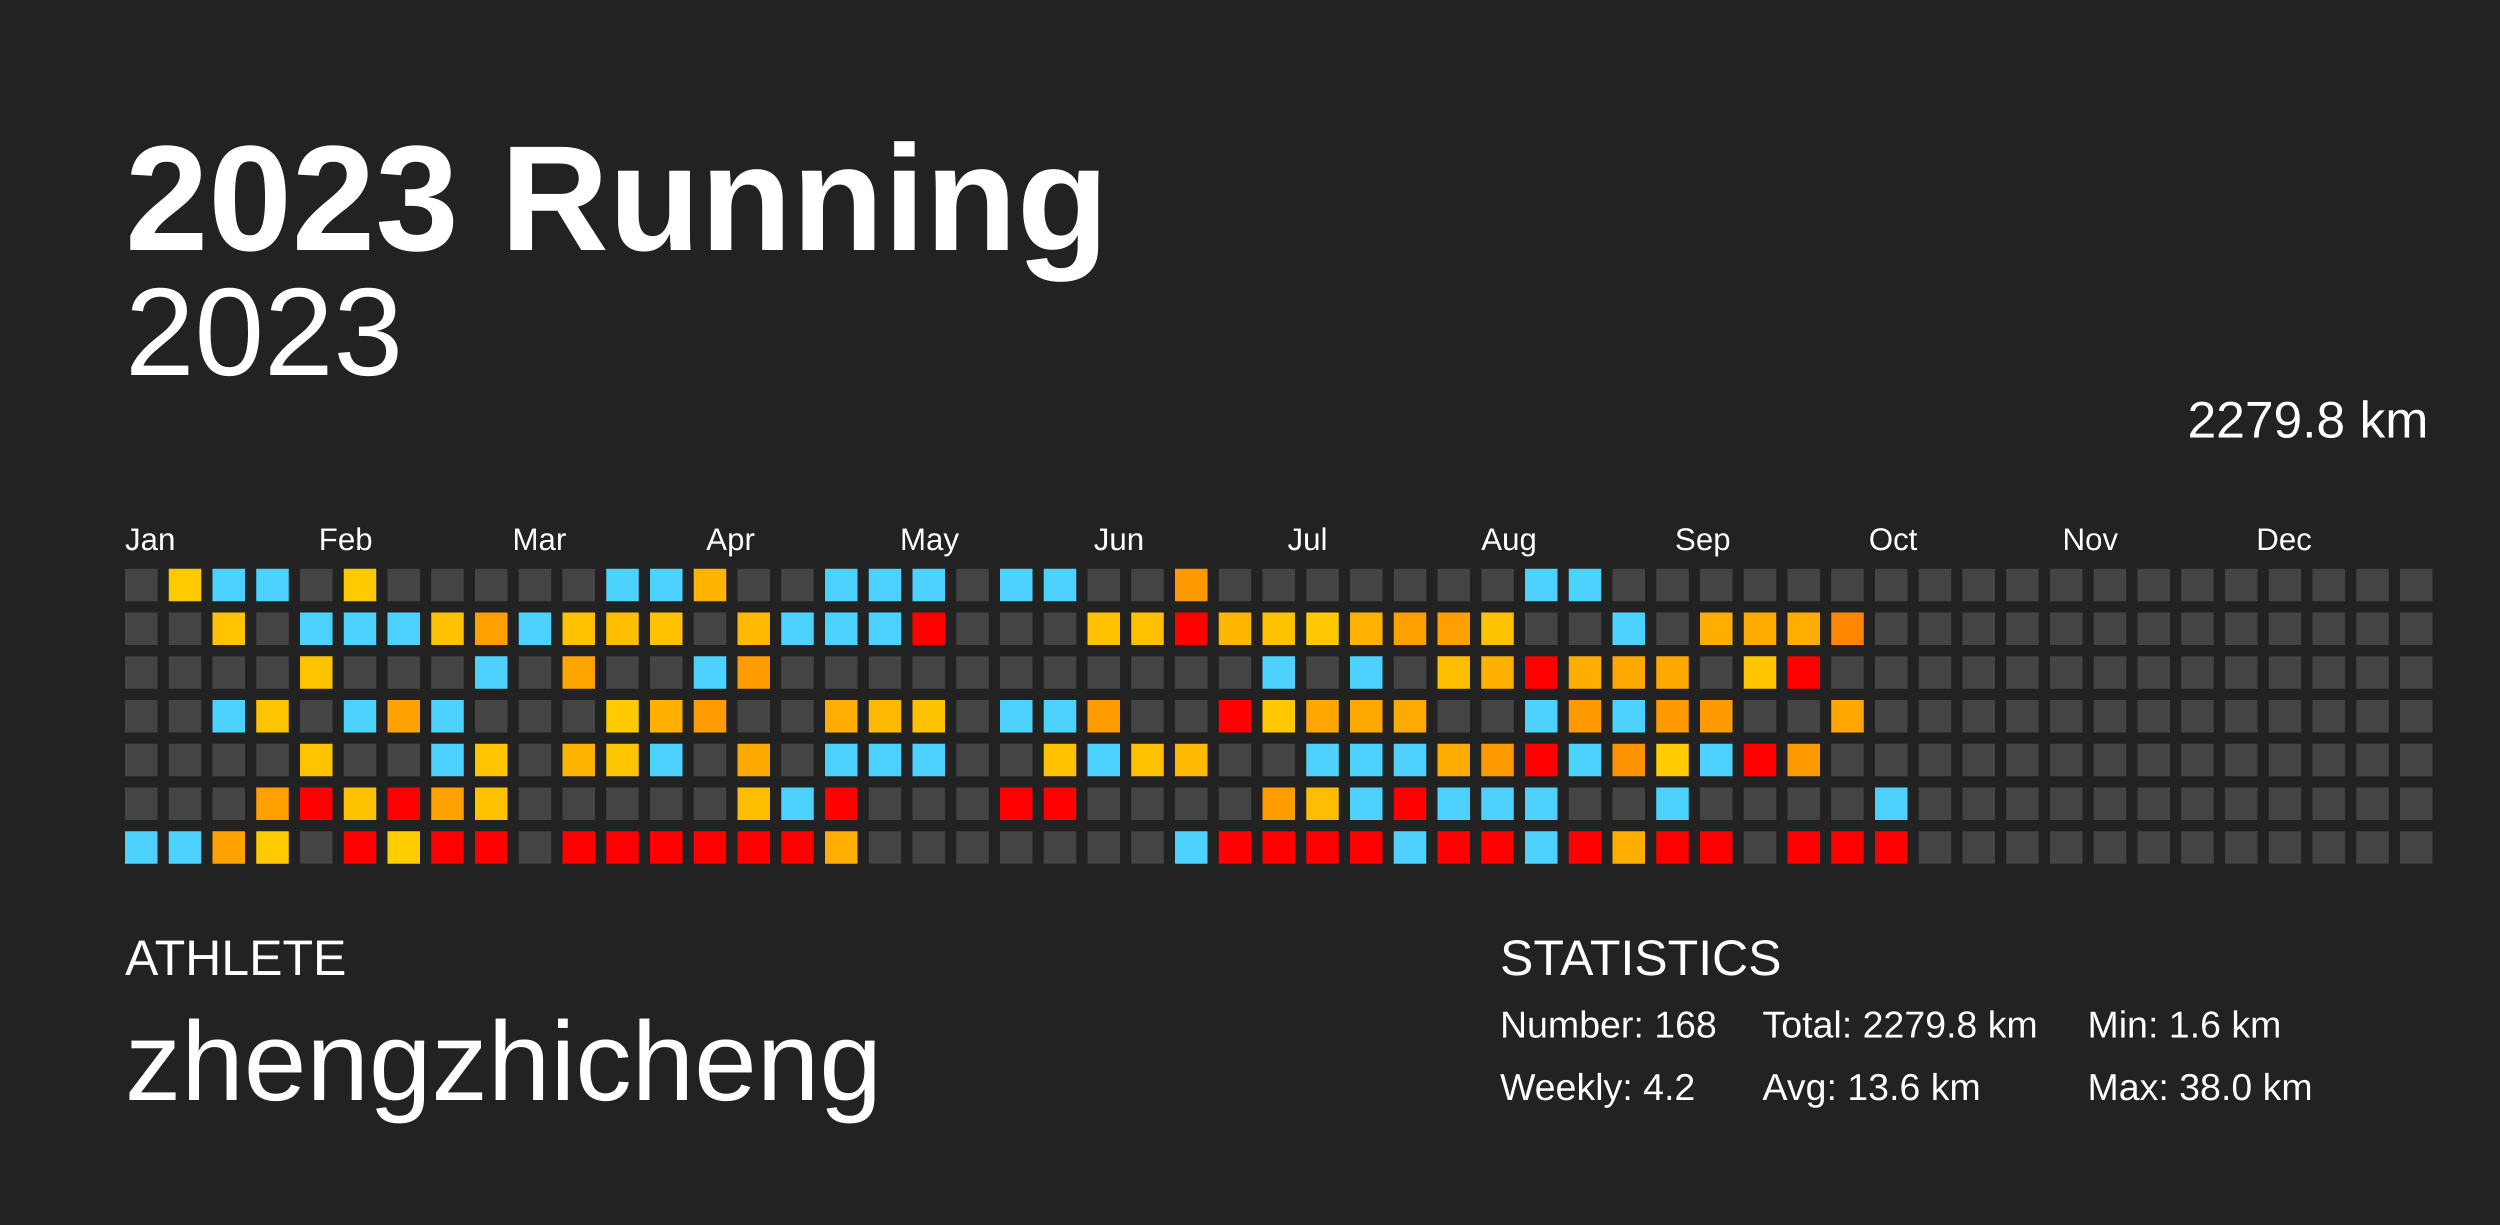
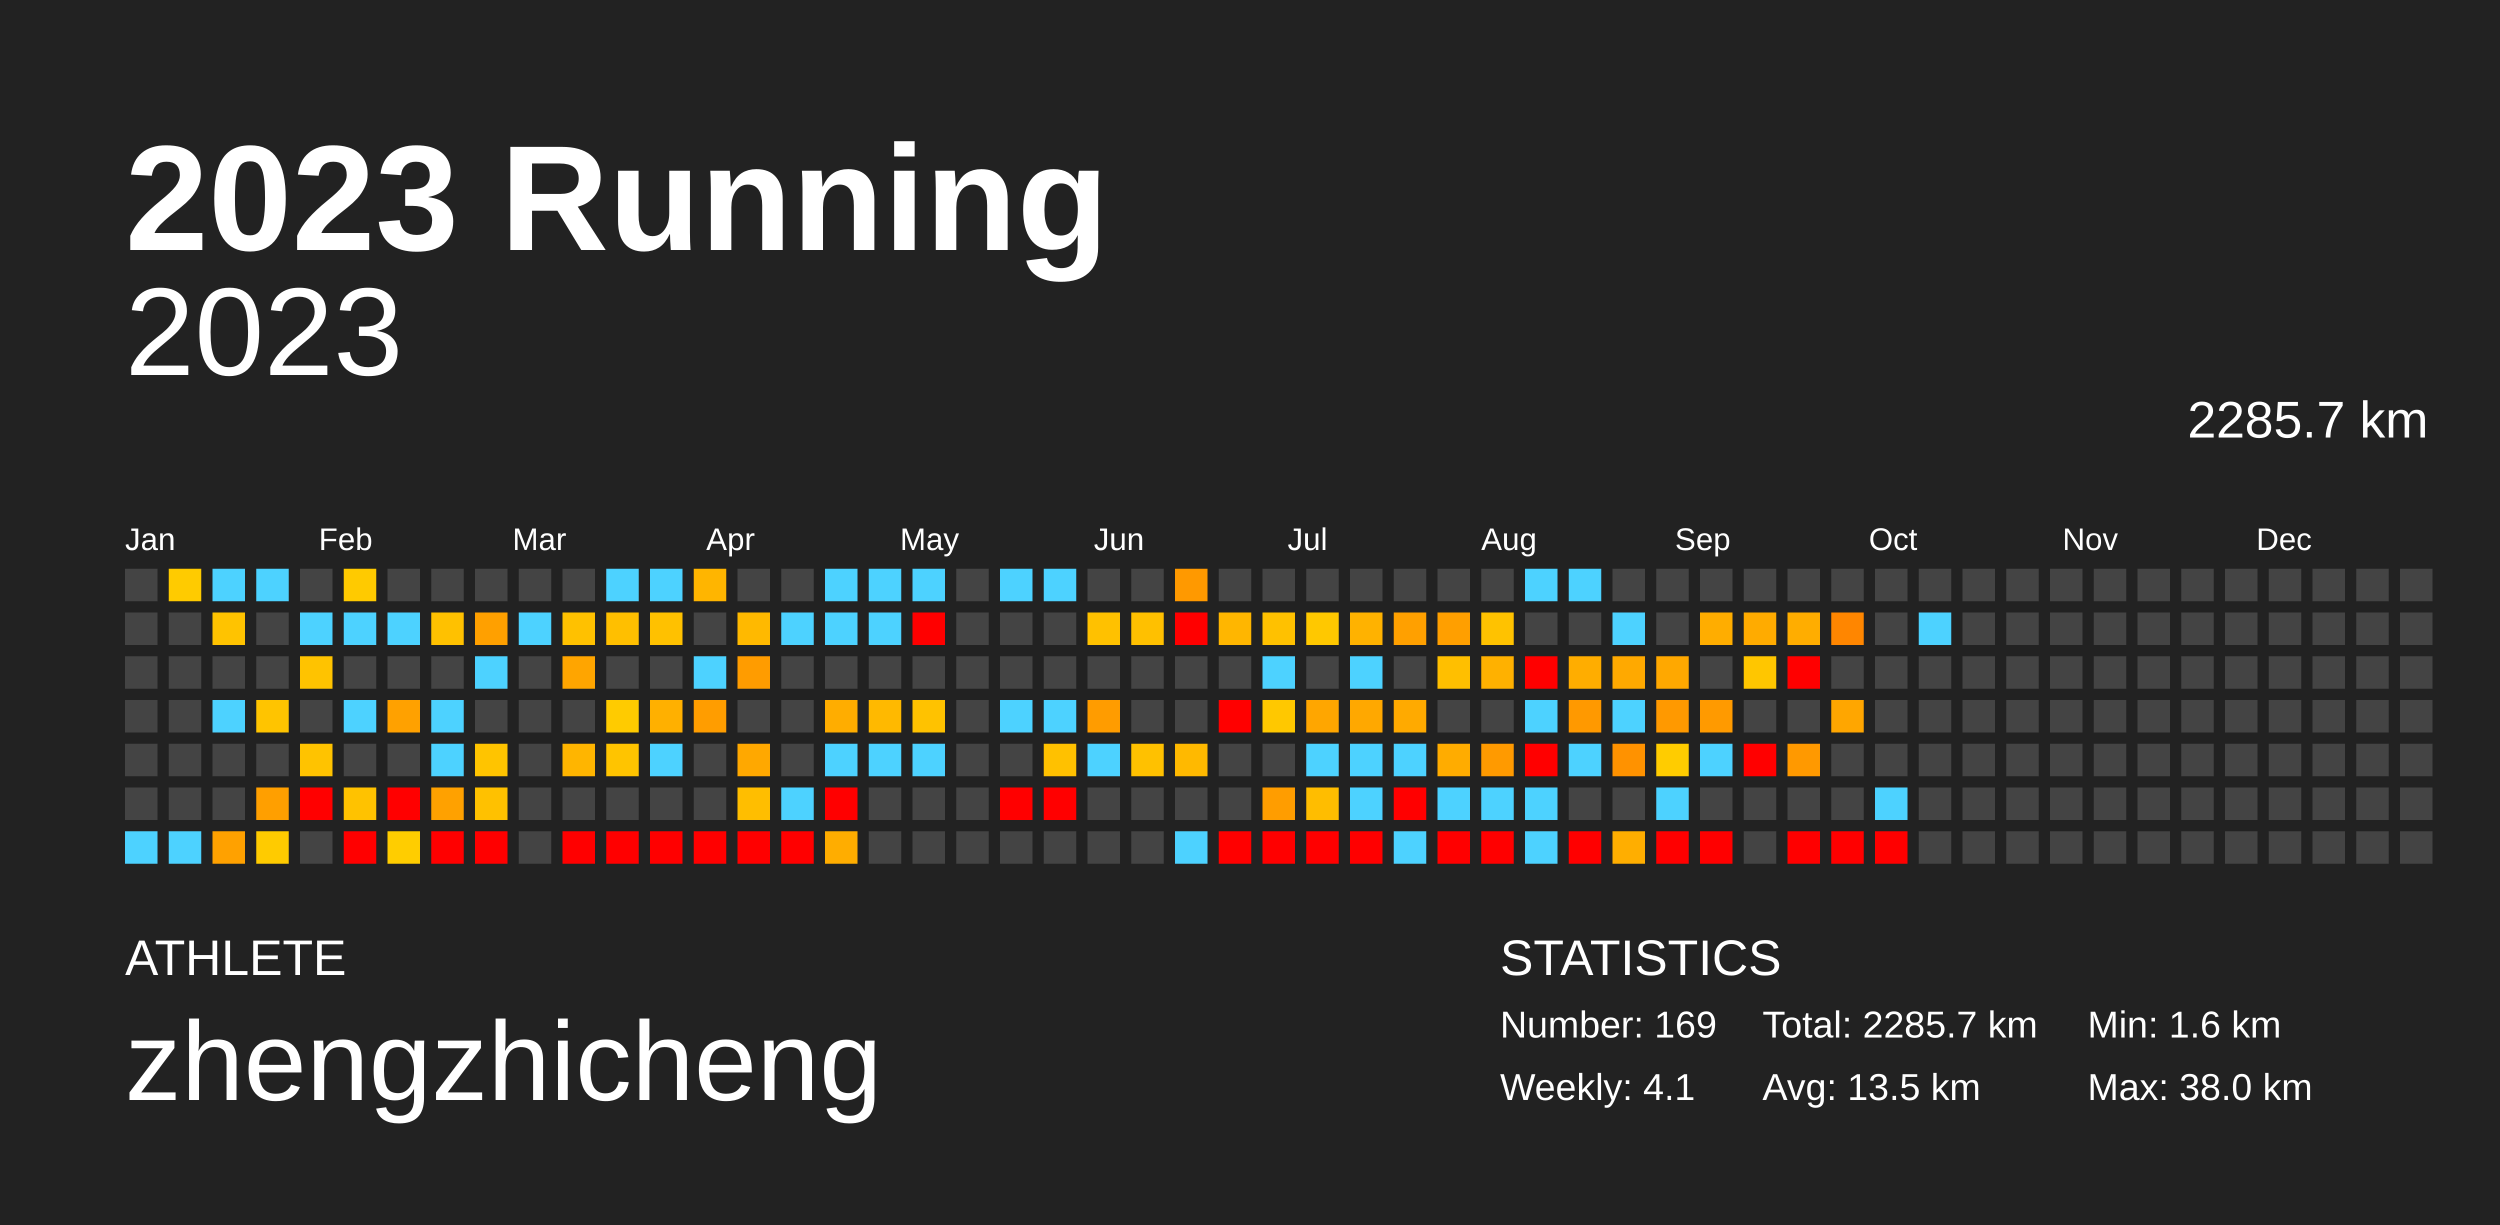
<svg xmlns="http://www.w3.org/2000/svg" baseProfile="full" height="98mm" version="1.1" viewBox="0,0,200,98" width="200mm">
  <defs />
  <rect fill="#222222" height="98" width="200" x="0" y="0" />
  <text fill="#FFFFFF" style="font-size:12px; font-family:Arial; font-weight:bold;" x="10" y="20">2023 Running</text>
  <text fill="#FFFFFF" style="font-size:4px; font-family:Arial" x="10" y="78">ATHLETE</text>
  <text fill="#FFFFFF" style="font-size:9px; font-family:Arial" x="10" y="88">zhengzhicheng</text>
  <text fill="#FFFFFF" style="font-size:4px; font-family:Arial" x="120" y="78">STATISTICS</text>
-   <text fill="#FFFFFF" style="font-size:3px; font-family:Arial" x="120" y="83">Number: 168</text>
-   <text fill="#FFFFFF" style="font-size:3px; font-family:Arial" x="120" y="88">Weekly: 4.2</text>
-   <text fill="#FFFFFF" style="font-size:3px; font-family:Arial" x="141" y="83">Total: 2279.8 km</text>
-   <text fill="#FFFFFF" style="font-size:3px; font-family:Arial" x="141" y="88">Avg: 13.6 km</text>
+   <text fill="#FFFFFF" style="font-size:3px; font-family:Arial" x="120" y="83">Number: 169</text>
+   <text fill="#FFFFFF" style="font-size:3px; font-family:Arial" x="120" y="88">Weekly: 4.1</text>
+   <text fill="#FFFFFF" style="font-size:3px; font-family:Arial" x="141" y="83">Total: 2285.7 km</text>
+   <text fill="#FFFFFF" style="font-size:3px; font-family:Arial" x="141" y="88">Avg: 13.5 km</text>
  <text fill="#FFFFFF" style="font-size:3px; font-family:Arial" x="167" y="83">Min: 1.6 km</text>
  <text fill="#FFFFFF" style="font-size:3px; font-family:Arial" x="167" y="88">Max: 38.0 km</text>
  <text alignment-baseline="hanging" fill="#FFFFFF" style="font-size:10.0px; font-family:Arial;" x="10" y="30">2023</text>
-   <text alignment-baseline="hanging" fill="#FFFFFF" style="font-size:4.125px; font-family:Arial;" x="175" y="35">2279.8 km</text>
+   <text alignment-baseline="hanging" fill="#FFFFFF" style="font-size:4.125px; font-family:Arial;" x="175" y="35">2285.7 km</text>
  <text fill="#FFFFFF" style="font-size:2.5px; font-family:Arial" x="10.0" y="44">Jan</text>
  <text fill="#FFFFFF" style="font-size:2.5px; font-family:Arial" x="25.5" y="44">Feb</text>
  <text fill="#FFFFFF" style="font-size:2.5px; font-family:Arial" x="41.0" y="44">Mar</text>
  <text fill="#FFFFFF" style="font-size:2.5px; font-family:Arial" x="56.5" y="44">Apr</text>
  <text fill="#FFFFFF" style="font-size:2.5px; font-family:Arial" x="72.0" y="44">May</text>
  <text fill="#FFFFFF" style="font-size:2.5px; font-family:Arial" x="87.5" y="44">Jun</text>
  <text fill="#FFFFFF" style="font-size:2.5px; font-family:Arial" x="103.0" y="44">Jul</text>
  <text fill="#FFFFFF" style="font-size:2.5px; font-family:Arial" x="118.5" y="44">Aug</text>
  <text fill="#FFFFFF" style="font-size:2.5px; font-family:Arial" x="134.0" y="44">Sep</text>
  <text fill="#FFFFFF" style="font-size:2.5px; font-family:Arial" x="149.5" y="44">Oct</text>
  <text fill="#FFFFFF" style="font-size:2.5px; font-family:Arial" x="165.0" y="44">Nov</text>
  <text fill="#FFFFFF" style="font-size:2.5px; font-family:Arial" x="180.5" y="44">Dec</text>
  <rect fill="#444444" height="2.6" width="2.6" x="10.0" y="45.5" />
  <rect fill="#444444" height="2.6" width="2.6" x="10.0" y="49.0" />
  <rect fill="#444444" height="2.6" width="2.6" x="10.0" y="52.5" />
  <rect fill="#444444" height="2.6" width="2.6" x="10.0" y="56.0" />
  <rect fill="#444444" height="2.6" width="2.6" x="10.0" y="59.5" />
  <rect fill="#444444" height="2.6" width="2.6" x="10.0" y="63.0" />
  <rect fill="#4dd2ff" height="2.6" width="2.6" x="10.0" y="66.5" />
  <rect fill="#ffcb00" height="2.6" width="2.6" x="13.5" y="45.5" />
  <rect fill="#444444" height="2.6" width="2.6" x="13.5" y="49.0" />
  <rect fill="#444444" height="2.6" width="2.6" x="13.5" y="52.5" />
  <rect fill="#444444" height="2.6" width="2.6" x="13.5" y="56.0" />
  <rect fill="#444444" height="2.6" width="2.6" x="13.5" y="59.5" />
  <rect fill="#444444" height="2.6" width="2.6" x="13.5" y="63.0" />
  <rect fill="#4dd2ff" height="2.6" width="2.6" x="13.5" y="66.5" />
  <rect fill="#4dd2ff" height="2.6" width="2.6" x="17.0" y="45.5" />
  <rect fill="#ffc300" height="2.6" width="2.6" x="17.0" y="49.0" />
  <rect fill="#444444" height="2.6" width="2.6" x="17.0" y="52.5" />
  <rect fill="#4dd2ff" height="2.6" width="2.6" x="17.0" y="56.0" />
  <rect fill="#444444" height="2.6" width="2.6" x="17.0" y="59.5" />
  <rect fill="#444444" height="2.6" width="2.6" x="17.0" y="63.0" />
  <rect fill="#ffa100" height="2.6" width="2.6" x="17.0" y="66.5" />
  <rect fill="#4dd2ff" height="2.6" width="2.6" x="20.5" y="45.5" />
  <rect fill="#444444" height="2.6" width="2.6" x="20.5" y="49.0" />
  <rect fill="#444444" height="2.6" width="2.6" x="20.5" y="52.5" />
  <rect fill="#ffc400" height="2.6" width="2.6" x="20.5" y="56.0" />
  <rect fill="#444444" height="2.6" width="2.6" x="20.5" y="59.5" />
  <rect fill="#ff9f00" height="2.6" width="2.6" x="20.5" y="63.0" />
  <rect fill="#ffcb00" height="2.6" width="2.6" x="20.5" y="66.5" />
  <rect fill="#444444" height="2.6" width="2.6" x="24.0" y="45.5" />
  <rect fill="#4dd2ff" height="2.6" width="2.6" x="24.0" y="49.0" />
  <rect fill="#ffc300" height="2.6" width="2.6" x="24.0" y="52.5" />
  <rect fill="#444444" height="2.6" width="2.6" x="24.0" y="56.0" />
  <rect fill="#ffc300" height="2.6" width="2.6" x="24.0" y="59.5" />
  <rect fill="red" height="2.6" width="2.6" x="24.0" y="63.0" />
  <rect fill="#444444" height="2.6" width="2.6" x="24.0" y="66.5" />
  <rect fill="#ffca00" height="2.6" width="2.6" x="27.5" y="45.5" />
  <rect fill="#4dd2ff" height="2.6" width="2.6" x="27.5" y="49.0" />
  <rect fill="#444444" height="2.6" width="2.6" x="27.5" y="52.5" />
  <rect fill="#4dd2ff" height="2.6" width="2.6" x="27.5" y="56.0" />
  <rect fill="#444444" height="2.6" width="2.6" x="27.5" y="59.5" />
  <rect fill="#ffc200" height="2.6" width="2.6" x="27.5" y="63.0" />
  <rect fill="red" height="2.6" width="2.6" x="27.5" y="66.5" />
  <rect fill="#444444" height="2.6" width="2.6" x="31.0" y="45.5" />
  <rect fill="#4dd2ff" height="2.6" width="2.6" x="31.0" y="49.0" />
  <rect fill="#444444" height="2.6" width="2.6" x="31.0" y="52.5" />
  <rect fill="#ffa100" height="2.6" width="2.6" x="31.0" y="56.0" />
  <rect fill="#444444" height="2.6" width="2.6" x="31.0" y="59.5" />
  <rect fill="red" height="2.6" width="2.6" x="31.0" y="63.0" />
  <rect fill="#ffcd00" height="2.6" width="2.6" x="31.0" y="66.5" />
  <rect fill="#444444" height="2.6" width="2.6" x="34.5" y="45.5" />
  <rect fill="#ffc100" height="2.6" width="2.6" x="34.5" y="49.0" />
  <rect fill="#444444" height="2.6" width="2.6" x="34.5" y="52.5" />
  <rect fill="#4dd2ff" height="2.6" width="2.6" x="34.5" y="56.0" />
  <rect fill="#4dd2ff" height="2.6" width="2.6" x="34.5" y="59.5" />
  <rect fill="#ffa100" height="2.6" width="2.6" x="34.5" y="63.0" />
  <rect fill="red" height="2.6" width="2.6" x="34.5" y="66.5" />
  <rect fill="#444444" height="2.6" width="2.6" x="38.0" y="45.5" />
  <rect fill="#ffa000" height="2.6" width="2.6" x="38.0" y="49.0" />
  <rect fill="#4dd2ff" height="2.6" width="2.6" x="38.0" y="52.5" />
  <rect fill="#444444" height="2.6" width="2.6" x="38.0" y="56.0" />
  <rect fill="#ffc400" height="2.6" width="2.6" x="38.0" y="59.5" />
  <rect fill="#ffc100" height="2.6" width="2.6" x="38.0" y="63.0" />
  <rect fill="red" height="2.6" width="2.6" x="38.0" y="66.5" />
  <rect fill="#444444" height="2.6" width="2.6" x="41.5" y="45.5" />
  <rect fill="#4dd2ff" height="2.6" width="2.6" x="41.5" y="49.0" />
  <rect fill="#444444" height="2.6" width="2.6" x="41.5" y="52.5" />
  <rect fill="#444444" height="2.6" width="2.6" x="41.5" y="56.0" />
  <rect fill="#444444" height="2.6" width="2.6" x="41.5" y="59.5" />
  <rect fill="#444444" height="2.6" width="2.6" x="41.5" y="63.0" />
  <rect fill="#444444" height="2.6" width="2.6" x="41.5" y="66.5" />
  <rect fill="#444444" height="2.6" width="2.6" x="45.0" y="45.5" />
  <rect fill="#ffc100" height="2.6" width="2.6" x="45.0" y="49.0" />
  <rect fill="#ffa500" height="2.6" width="2.6" x="45.0" y="52.5" />
  <rect fill="#444444" height="2.6" width="2.6" x="45.0" y="56.0" />
  <rect fill="#ffb500" height="2.6" width="2.6" x="45.0" y="59.5" />
  <rect fill="#444444" height="2.6" width="2.6" x="45.0" y="63.0" />
  <rect fill="red" height="2.6" width="2.6" x="45.0" y="66.5" />
  <rect fill="#4dd2ff" height="2.6" width="2.6" x="48.5" y="45.5" />
  <rect fill="#ffbf00" height="2.6" width="2.6" x="48.5" y="49.0" />
  <rect fill="#444444" height="2.6" width="2.6" x="48.5" y="52.5" />
  <rect fill="#ffcb00" height="2.6" width="2.6" x="48.5" y="56.0" />
  <rect fill="#ffc400" height="2.6" width="2.6" x="48.5" y="59.5" />
  <rect fill="#444444" height="2.6" width="2.6" x="48.5" y="63.0" />
  <rect fill="red" height="2.6" width="2.6" x="48.5" y="66.5" />
  <rect fill="#4dd2ff" height="2.6" width="2.6" x="52.0" y="45.5" />
  <rect fill="#ffc100" height="2.6" width="2.6" x="52.0" y="49.0" />
  <rect fill="#444444" height="2.6" width="2.6" x="52.0" y="52.5" />
  <rect fill="#ffb000" height="2.6" width="2.6" x="52.0" y="56.0" />
  <rect fill="#4dd2ff" height="2.6" width="2.6" x="52.0" y="59.5" />
  <rect fill="#444444" height="2.6" width="2.6" x="52.0" y="63.0" />
  <rect fill="red" height="2.6" width="2.6" x="52.0" y="66.5" />
  <rect fill="#ffb500" height="2.6" width="2.6" x="55.5" y="45.5" />
  <rect fill="#444444" height="2.6" width="2.6" x="55.5" y="49.0" />
  <rect fill="#4dd2ff" height="2.6" width="2.6" x="55.5" y="52.5" />
  <rect fill="#ff9d00" height="2.6" width="2.6" x="55.5" y="56.0" />
  <rect fill="#444444" height="2.6" width="2.6" x="55.5" y="59.5" />
  <rect fill="#444444" height="2.6" width="2.6" x="55.5" y="63.0" />
  <rect fill="red" height="2.6" width="2.6" x="55.5" y="66.5" />
  <rect fill="#444444" height="2.6" width="2.6" x="59.0" y="45.5" />
  <rect fill="#ffb900" height="2.6" width="2.6" x="59.0" y="49.0" />
  <rect fill="#ff9c00" height="2.6" width="2.6" x="59.0" y="52.5" />
  <rect fill="#444444" height="2.6" width="2.6" x="59.0" y="56.0" />
  <rect fill="#ffa800" height="2.6" width="2.6" x="59.0" y="59.5" />
  <rect fill="#ffbe00" height="2.6" width="2.6" x="59.0" y="63.0" />
  <rect fill="red" height="2.6" width="2.6" x="59.0" y="66.5" />
  <rect fill="#444444" height="2.6" width="2.6" x="62.5" y="45.5" />
  <rect fill="#4dd2ff" height="2.6" width="2.6" x="62.5" y="49.0" />
  <rect fill="#444444" height="2.6" width="2.6" x="62.5" y="52.5" />
  <rect fill="#444444" height="2.6" width="2.6" x="62.5" y="56.0" />
  <rect fill="#444444" height="2.6" width="2.6" x="62.5" y="59.5" />
  <rect fill="#4dd2ff" height="2.6" width="2.6" x="62.5" y="63.0" />
  <rect fill="red" height="2.6" width="2.6" x="62.5" y="66.5" />
  <rect fill="#4dd2ff" height="2.6" width="2.6" x="66.0" y="45.5" />
  <rect fill="#4dd2ff" height="2.6" width="2.6" x="66.0" y="49.0" />
  <rect fill="#444444" height="2.6" width="2.6" x="66.0" y="52.5" />
  <rect fill="#ffad00" height="2.6" width="2.6" x="66.0" y="56.0" />
  <rect fill="#4dd2ff" height="2.6" width="2.6" x="66.0" y="59.5" />
  <rect fill="red" height="2.6" width="2.6" x="66.0" y="63.0" />
  <rect fill="#ffad00" height="2.6" width="2.6" x="66.0" y="66.5" />
  <rect fill="#4dd2ff" height="2.6" width="2.6" x="69.5" y="45.5" />
  <rect fill="#4dd2ff" height="2.6" width="2.6" x="69.5" y="49.0" />
  <rect fill="#444444" height="2.6" width="2.6" x="69.5" y="52.5" />
  <rect fill="#ffb900" height="2.6" width="2.6" x="69.5" y="56.0" />
  <rect fill="#4dd2ff" height="2.6" width="2.6" x="69.5" y="59.5" />
  <rect fill="#444444" height="2.6" width="2.6" x="69.5" y="63.0" />
  <rect fill="#444444" height="2.6" width="2.6" x="69.5" y="66.5" />
  <rect fill="#4dd2ff" height="2.6" width="2.6" x="73.0" y="45.5" />
  <rect fill="red" height="2.6" width="2.6" x="73.0" y="49.0" />
  <rect fill="#444444" height="2.6" width="2.6" x="73.0" y="52.5" />
  <rect fill="#ffc200" height="2.6" width="2.6" x="73.0" y="56.0" />
  <rect fill="#4dd2ff" height="2.6" width="2.6" x="73.0" y="59.5" />
  <rect fill="#444444" height="2.6" width="2.6" x="73.0" y="63.0" />
  <rect fill="#444444" height="2.6" width="2.6" x="73.0" y="66.5" />
  <rect fill="#444444" height="2.6" width="2.6" x="76.5" y="45.5" />
  <rect fill="#444444" height="2.6" width="2.6" x="76.5" y="49.0" />
  <rect fill="#444444" height="2.6" width="2.6" x="76.5" y="52.5" />
  <rect fill="#444444" height="2.6" width="2.6" x="76.5" y="56.0" />
  <rect fill="#444444" height="2.6" width="2.6" x="76.5" y="59.5" />
  <rect fill="#444444" height="2.6" width="2.6" x="76.5" y="63.0" />
  <rect fill="#444444" height="2.6" width="2.6" x="76.5" y="66.5" />
  <rect fill="#4dd2ff" height="2.6" width="2.6" x="80.0" y="45.5" />
  <rect fill="#444444" height="2.6" width="2.6" x="80.0" y="49.0" />
  <rect fill="#444444" height="2.6" width="2.6" x="80.0" y="52.5" />
  <rect fill="#4dd2ff" height="2.6" width="2.6" x="80.0" y="56.0" />
  <rect fill="#444444" height="2.6" width="2.6" x="80.0" y="59.5" />
  <rect fill="red" height="2.6" width="2.6" x="80.0" y="63.0" />
  <rect fill="#444444" height="2.6" width="2.6" x="80.0" y="66.5" />
  <rect fill="#4dd2ff" height="2.6" width="2.6" x="83.5" y="45.5" />
  <rect fill="#444444" height="2.6" width="2.6" x="83.5" y="49.0" />
  <rect fill="#444444" height="2.6" width="2.6" x="83.5" y="52.5" />
  <rect fill="#4dd2ff" height="2.6" width="2.6" x="83.5" y="56.0" />
  <rect fill="#ffc100" height="2.6" width="2.6" x="83.5" y="59.5" />
  <rect fill="red" height="2.6" width="2.6" x="83.5" y="63.0" />
  <rect fill="#444444" height="2.6" width="2.6" x="83.5" y="66.5" />
  <rect fill="#444444" height="2.6" width="2.6" x="87.0" y="45.5" />
  <rect fill="#ffc100" height="2.6" width="2.6" x="87.0" y="49.0" />
  <rect fill="#444444" height="2.6" width="2.6" x="87.0" y="52.5" />
  <rect fill="#ff9c00" height="2.6" width="2.6" x="87.0" y="56.0" />
  <rect fill="#4dd2ff" height="2.6" width="2.6" x="87.0" y="59.5" />
  <rect fill="#444444" height="2.6" width="2.6" x="87.0" y="63.0" />
  <rect fill="#444444" height="2.6" width="2.6" x="87.0" y="66.5" />
  <rect fill="#444444" height="2.6" width="2.6" x="90.5" y="45.5" />
  <rect fill="#ffc000" height="2.6" width="2.6" x="90.5" y="49.0" />
  <rect fill="#444444" height="2.6" width="2.6" x="90.5" y="52.5" />
  <rect fill="#444444" height="2.6" width="2.6" x="90.5" y="56.0" />
  <rect fill="#ffc100" height="2.6" width="2.6" x="90.5" y="59.5" />
  <rect fill="#444444" height="2.6" width="2.6" x="90.5" y="63.0" />
  <rect fill="#444444" height="2.6" width="2.6" x="90.5" y="66.5" />
  <rect fill="#ff9900" height="2.6" width="2.6" x="94.0" y="45.5" />
  <rect fill="red" height="2.6" width="2.6" x="94.0" y="49.0" />
  <rect fill="#444444" height="2.6" width="2.6" x="94.0" y="52.5" />
  <rect fill="#444444" height="2.6" width="2.6" x="94.0" y="56.0" />
  <rect fill="#ffb900" height="2.6" width="2.6" x="94.0" y="59.5" />
  <rect fill="#444444" height="2.6" width="2.6" x="94.0" y="63.0" />
  <rect fill="#4dd2ff" height="2.6" width="2.6" x="94.0" y="66.5" />
  <rect fill="#444444" height="2.6" width="2.6" x="97.5" y="45.5" />
  <rect fill="#ffb600" height="2.6" width="2.6" x="97.5" y="49.0" />
  <rect fill="#444444" height="2.6" width="2.6" x="97.5" y="52.5" />
  <rect fill="red" height="2.6" width="2.6" x="97.5" y="56.0" />
  <rect fill="#444444" height="2.6" width="2.6" x="97.5" y="59.5" />
  <rect fill="#444444" height="2.6" width="2.6" x="97.5" y="63.0" />
  <rect fill="red" height="2.6" width="2.6" x="97.5" y="66.5" />
  <rect fill="#444444" height="2.6" width="2.6" x="101.0" y="45.5" />
  <rect fill="#ffc100" height="2.6" width="2.6" x="101.0" y="49.0" />
  <rect fill="#4dd2ff" height="2.6" width="2.6" x="101.0" y="52.5" />
  <rect fill="#ffc800" height="2.6" width="2.6" x="101.0" y="56.0" />
  <rect fill="#444444" height="2.6" width="2.6" x="101.0" y="59.5" />
  <rect fill="#ff9d00" height="2.6" width="2.6" x="101.0" y="63.0" />
  <rect fill="red" height="2.6" width="2.6" x="101.0" y="66.5" />
  <rect fill="#444444" height="2.6" width="2.6" x="104.5" y="45.5" />
  <rect fill="#ffc800" height="2.6" width="2.6" x="104.5" y="49.0" />
  <rect fill="#444444" height="2.6" width="2.6" x="104.5" y="52.5" />
  <rect fill="#ffa600" height="2.6" width="2.6" x="104.5" y="56.0" />
  <rect fill="#4dd2ff" height="2.6" width="2.6" x="104.5" y="59.5" />
  <rect fill="#ffbd00" height="2.6" width="2.6" x="104.5" y="63.0" />
  <rect fill="red" height="2.6" width="2.6" x="104.5" y="66.5" />
  <rect fill="#444444" height="2.6" width="2.6" x="108.0" y="45.5" />
  <rect fill="#ffb200" height="2.6" width="2.6" x="108.0" y="49.0" />
  <rect fill="#4dd2ff" height="2.6" width="2.6" x="108.0" y="52.5" />
  <rect fill="#ffa800" height="2.6" width="2.6" x="108.0" y="56.0" />
  <rect fill="#4dd2ff" height="2.6" width="2.6" x="108.0" y="59.5" />
  <rect fill="#4dd2ff" height="2.6" width="2.6" x="108.0" y="63.0" />
  <rect fill="red" height="2.6" width="2.6" x="108.0" y="66.5" />
  <rect fill="#444444" height="2.6" width="2.6" x="111.5" y="45.5" />
  <rect fill="#ffa000" height="2.6" width="2.6" x="111.5" y="49.0" />
  <rect fill="#444444" height="2.6" width="2.6" x="111.5" y="52.5" />
  <rect fill="#ffaa00" height="2.6" width="2.6" x="111.5" y="56.0" />
  <rect fill="#4dd2ff" height="2.6" width="2.6" x="111.5" y="59.5" />
  <rect fill="red" height="2.6" width="2.6" x="111.5" y="63.0" />
  <rect fill="#4dd2ff" height="2.6" width="2.6" x="111.5" y="66.5" />
  <rect fill="#444444" height="2.6" width="2.6" x="115.0" y="45.5" />
  <rect fill="#ff9f00" height="2.6" width="2.6" x="115.0" y="49.0" />
  <rect fill="#ffbf00" height="2.6" width="2.6" x="115.0" y="52.5" />
  <rect fill="#444444" height="2.6" width="2.6" x="115.0" y="56.0" />
  <rect fill="#ffac00" height="2.6" width="2.6" x="115.0" y="59.5" />
  <rect fill="#4dd2ff" height="2.6" width="2.6" x="115.0" y="63.0" />
  <rect fill="red" height="2.6" width="2.6" x="115.0" y="66.5" />
  <rect fill="#444444" height="2.6" width="2.6" x="118.5" y="45.5" />
  <rect fill="#ffc200" height="2.6" width="2.6" x="118.5" y="49.0" />
  <rect fill="#ffb100" height="2.6" width="2.6" x="118.5" y="52.5" />
  <rect fill="#444444" height="2.6" width="2.6" x="118.5" y="56.0" />
  <rect fill="#ff9a00" height="2.6" width="2.6" x="118.5" y="59.5" />
  <rect fill="#4dd2ff" height="2.6" width="2.6" x="118.5" y="63.0" />
  <rect fill="red" height="2.6" width="2.6" x="118.5" y="66.5" />
  <rect fill="#4dd2ff" height="2.6" width="2.6" x="122.0" y="45.5" />
  <rect fill="#444444" height="2.6" width="2.6" x="122.0" y="49.0" />
  <rect fill="red" height="2.6" width="2.6" x="122.0" y="52.5" />
  <rect fill="#4dd2ff" height="2.6" width="2.6" x="122.0" y="56.0" />
  <rect fill="red" height="2.6" width="2.6" x="122.0" y="59.5" />
  <rect fill="#4dd2ff" height="2.6" width="2.6" x="122.0" y="63.0" />
  <rect fill="#4dd2ff" height="2.6" width="2.6" x="122.0" y="66.5" />
  <rect fill="#4dd2ff" height="2.6" width="2.6" x="125.5" y="45.5" />
  <rect fill="#444444" height="2.6" width="2.6" x="125.5" y="49.0" />
  <rect fill="#ffad00" height="2.6" width="2.6" x="125.5" y="52.5" />
  <rect fill="#ff9900" height="2.6" width="2.6" x="125.5" y="56.0" />
  <rect fill="#4dd2ff" height="2.6" width="2.6" x="125.5" y="59.5" />
  <rect fill="#444444" height="2.6" width="2.6" x="125.5" y="63.0" />
  <rect fill="red" height="2.6" width="2.6" x="125.5" y="66.5" />
  <rect fill="#444444" height="2.6" width="2.6" x="129.0" y="45.5" />
  <rect fill="#4dd2ff" height="2.6" width="2.6" x="129.0" y="49.0" />
  <rect fill="#ffa900" height="2.6" width="2.6" x="129.0" y="52.5" />
  <rect fill="#4dd2ff" height="2.6" width="2.6" x="129.0" y="56.0" />
  <rect fill="#ff9200" height="2.6" width="2.6" x="129.0" y="59.5" />
  <rect fill="#444444" height="2.6" width="2.6" x="129.0" y="63.0" />
  <rect fill="#ffae00" height="2.6" width="2.6" x="129.0" y="66.5" />
  <rect fill="#444444" height="2.6" width="2.6" x="132.5" y="45.5" />
  <rect fill="#444444" height="2.6" width="2.6" x="132.5" y="49.0" />
  <rect fill="#ffa800" height="2.6" width="2.6" x="132.5" y="52.5" />
  <rect fill="#ff9900" height="2.6" width="2.6" x="132.5" y="56.0" />
  <rect fill="#ffcc00" height="2.6" width="2.6" x="132.5" y="59.5" />
  <rect fill="#4dd2ff" height="2.6" width="2.6" x="132.5" y="63.0" />
  <rect fill="red" height="2.6" width="2.6" x="132.5" y="66.5" />
  <rect fill="#444444" height="2.6" width="2.6" x="136.0" y="45.5" />
  <rect fill="#ffad00" height="2.6" width="2.6" x="136.0" y="49.0" />
  <rect fill="#444444" height="2.6" width="2.6" x="136.0" y="52.5" />
  <rect fill="#ff9a00" height="2.6" width="2.6" x="136.0" y="56.0" />
  <rect fill="#4dd2ff" height="2.6" width="2.6" x="136.0" y="59.5" />
  <rect fill="#444444" height="2.6" width="2.6" x="136.0" y="63.0" />
  <rect fill="red" height="2.6" width="2.6" x="136.0" y="66.5" />
  <rect fill="#444444" height="2.6" width="2.6" x="139.5" y="45.5" />
  <rect fill="#ffab00" height="2.6" width="2.6" x="139.5" y="49.0" />
  <rect fill="#ffc600" height="2.6" width="2.6" x="139.5" y="52.5" />
  <rect fill="#444444" height="2.6" width="2.6" x="139.5" y="56.0" />
  <rect fill="red" height="2.6" width="2.6" x="139.5" y="59.5" />
  <rect fill="#444444" height="2.6" width="2.6" x="139.5" y="63.0" />
  <rect fill="#444444" height="2.6" width="2.6" x="139.5" y="66.5" />
  <rect fill="#444444" height="2.6" width="2.6" x="143.0" y="45.5" />
  <rect fill="#ffad00" height="2.6" width="2.6" x="143.0" y="49.0" />
  <rect fill="red" height="2.6" width="2.6" x="143.0" y="52.5" />
  <rect fill="#444444" height="2.6" width="2.6" x="143.0" y="56.0" />
  <rect fill="#ff9900" height="2.6" width="2.6" x="143.0" y="59.5" />
  <rect fill="#444444" height="2.6" width="2.6" x="143.0" y="63.0" />
  <rect fill="red" height="2.6" width="2.6" x="143.0" y="66.5" />
  <rect fill="#444444" height="2.6" width="2.6" x="146.5" y="45.5" />
  <rect fill="#ff8600" height="2.6" width="2.6" x="146.5" y="49.0" />
  <rect fill="#444444" height="2.6" width="2.6" x="146.5" y="52.5" />
  <rect fill="#ffa600" height="2.6" width="2.6" x="146.5" y="56.0" />
  <rect fill="#444444" height="2.6" width="2.6" x="146.5" y="59.5" />
  <rect fill="#444444" height="2.6" width="2.6" x="146.5" y="63.0" />
  <rect fill="red" height="2.6" width="2.6" x="146.5" y="66.5" />
  <rect fill="#444444" height="2.6" width="2.6" x="150.0" y="45.5" />
  <rect fill="#444444" height="2.6" width="2.6" x="150.0" y="49.0" />
  <rect fill="#444444" height="2.6" width="2.6" x="150.0" y="52.5" />
  <rect fill="#444444" height="2.6" width="2.6" x="150.0" y="56.0" />
  <rect fill="#444444" height="2.6" width="2.6" x="150.0" y="59.5" />
  <rect fill="#4dd2ff" height="2.6" width="2.6" x="150.0" y="63.0" />
  <rect fill="red" height="2.6" width="2.6" x="150.0" y="66.5" />
  <rect fill="#444444" height="2.6" width="2.6" x="153.5" y="45.5" />
-   <rect fill="#444444" height="2.6" width="2.6" x="153.5" y="49.0" />
+   <rect fill="#4dd2ff" height="2.6" width="2.6" x="153.5" y="49.0" />
  <rect fill="#444444" height="2.6" width="2.6" x="153.5" y="52.5" />
  <rect fill="#444444" height="2.6" width="2.6" x="153.5" y="56.0" />
  <rect fill="#444444" height="2.6" width="2.6" x="153.5" y="59.5" />
  <rect fill="#444444" height="2.6" width="2.6" x="153.5" y="63.0" />
  <rect fill="#444444" height="2.6" width="2.6" x="153.5" y="66.5" />
  <rect fill="#444444" height="2.6" width="2.6" x="157.0" y="45.5" />
  <rect fill="#444444" height="2.6" width="2.6" x="157.0" y="49.0" />
  <rect fill="#444444" height="2.6" width="2.6" x="157.0" y="52.5" />
  <rect fill="#444444" height="2.6" width="2.6" x="157.0" y="56.0" />
  <rect fill="#444444" height="2.6" width="2.6" x="157.0" y="59.5" />
  <rect fill="#444444" height="2.6" width="2.6" x="157.0" y="63.0" />
  <rect fill="#444444" height="2.6" width="2.6" x="157.0" y="66.5" />
  <rect fill="#444444" height="2.6" width="2.6" x="160.5" y="45.5" />
  <rect fill="#444444" height="2.6" width="2.6" x="160.5" y="49.0" />
  <rect fill="#444444" height="2.6" width="2.6" x="160.5" y="52.5" />
  <rect fill="#444444" height="2.6" width="2.6" x="160.5" y="56.0" />
  <rect fill="#444444" height="2.6" width="2.6" x="160.5" y="59.5" />
  <rect fill="#444444" height="2.6" width="2.6" x="160.5" y="63.0" />
  <rect fill="#444444" height="2.6" width="2.6" x="160.5" y="66.5" />
  <rect fill="#444444" height="2.6" width="2.6" x="164.0" y="45.5" />
  <rect fill="#444444" height="2.6" width="2.6" x="164.0" y="49.0" />
  <rect fill="#444444" height="2.6" width="2.6" x="164.0" y="52.5" />
  <rect fill="#444444" height="2.6" width="2.6" x="164.0" y="56.0" />
  <rect fill="#444444" height="2.6" width="2.6" x="164.0" y="59.5" />
  <rect fill="#444444" height="2.6" width="2.6" x="164.0" y="63.0" />
  <rect fill="#444444" height="2.6" width="2.6" x="164.0" y="66.5" />
  <rect fill="#444444" height="2.6" width="2.6" x="167.5" y="45.5" />
  <rect fill="#444444" height="2.6" width="2.6" x="167.5" y="49.0" />
  <rect fill="#444444" height="2.6" width="2.6" x="167.5" y="52.5" />
  <rect fill="#444444" height="2.6" width="2.6" x="167.5" y="56.0" />
  <rect fill="#444444" height="2.6" width="2.6" x="167.5" y="59.5" />
  <rect fill="#444444" height="2.6" width="2.6" x="167.5" y="63.0" />
  <rect fill="#444444" height="2.6" width="2.6" x="167.5" y="66.5" />
  <rect fill="#444444" height="2.6" width="2.6" x="171.0" y="45.5" />
  <rect fill="#444444" height="2.6" width="2.6" x="171.0" y="49.0" />
  <rect fill="#444444" height="2.6" width="2.6" x="171.0" y="52.5" />
  <rect fill="#444444" height="2.6" width="2.6" x="171.0" y="56.0" />
  <rect fill="#444444" height="2.6" width="2.6" x="171.0" y="59.5" />
  <rect fill="#444444" height="2.6" width="2.6" x="171.0" y="63.0" />
  <rect fill="#444444" height="2.6" width="2.6" x="171.0" y="66.5" />
  <rect fill="#444444" height="2.6" width="2.6" x="174.5" y="45.5" />
  <rect fill="#444444" height="2.6" width="2.6" x="174.5" y="49.0" />
  <rect fill="#444444" height="2.6" width="2.6" x="174.5" y="52.5" />
  <rect fill="#444444" height="2.6" width="2.6" x="174.5" y="56.0" />
  <rect fill="#444444" height="2.6" width="2.6" x="174.5" y="59.5" />
  <rect fill="#444444" height="2.6" width="2.6" x="174.5" y="63.0" />
  <rect fill="#444444" height="2.6" width="2.6" x="174.5" y="66.5" />
  <rect fill="#444444" height="2.6" width="2.6" x="178.0" y="45.5" />
  <rect fill="#444444" height="2.6" width="2.6" x="178.0" y="49.0" />
  <rect fill="#444444" height="2.6" width="2.6" x="178.0" y="52.5" />
  <rect fill="#444444" height="2.6" width="2.6" x="178.0" y="56.0" />
  <rect fill="#444444" height="2.6" width="2.6" x="178.0" y="59.5" />
  <rect fill="#444444" height="2.6" width="2.6" x="178.0" y="63.0" />
  <rect fill="#444444" height="2.6" width="2.6" x="178.0" y="66.5" />
  <rect fill="#444444" height="2.6" width="2.6" x="181.5" y="45.5" />
  <rect fill="#444444" height="2.6" width="2.6" x="181.5" y="49.0" />
  <rect fill="#444444" height="2.6" width="2.6" x="181.5" y="52.5" />
  <rect fill="#444444" height="2.6" width="2.6" x="181.5" y="56.0" />
  <rect fill="#444444" height="2.6" width="2.6" x="181.5" y="59.5" />
  <rect fill="#444444" height="2.6" width="2.6" x="181.5" y="63.0" />
  <rect fill="#444444" height="2.6" width="2.6" x="181.5" y="66.5" />
  <rect fill="#444444" height="2.6" width="2.6" x="185.0" y="45.5" />
  <rect fill="#444444" height="2.6" width="2.6" x="185.0" y="49.0" />
  <rect fill="#444444" height="2.6" width="2.6" x="185.0" y="52.5" />
  <rect fill="#444444" height="2.6" width="2.6" x="185.0" y="56.0" />
  <rect fill="#444444" height="2.6" width="2.6" x="185.0" y="59.5" />
  <rect fill="#444444" height="2.6" width="2.6" x="185.0" y="63.0" />
  <rect fill="#444444" height="2.6" width="2.6" x="185.0" y="66.5" />
  <rect fill="#444444" height="2.6" width="2.6" x="188.5" y="45.5" />
  <rect fill="#444444" height="2.6" width="2.6" x="188.5" y="49.0" />
  <rect fill="#444444" height="2.6" width="2.6" x="188.5" y="52.5" />
  <rect fill="#444444" height="2.6" width="2.6" x="188.5" y="56.0" />
  <rect fill="#444444" height="2.6" width="2.6" x="188.5" y="59.5" />
  <rect fill="#444444" height="2.6" width="2.6" x="188.5" y="63.0" />
  <rect fill="#444444" height="2.6" width="2.6" x="188.5" y="66.5" />
  <rect fill="#444444" height="2.6" width="2.6" x="192.0" y="45.5" />
  <rect fill="#444444" height="2.6" width="2.6" x="192.0" y="49.0" />
  <rect fill="#444444" height="2.6" width="2.6" x="192.0" y="52.5" />
  <rect fill="#444444" height="2.6" width="2.6" x="192.0" y="56.0" />
  <rect fill="#444444" height="2.6" width="2.6" x="192.0" y="59.5" />
  <rect fill="#444444" height="2.6" width="2.6" x="192.0" y="63.0" />
  <rect fill="#444444" height="2.6" width="2.6" x="192.0" y="66.5" />
</svg>
